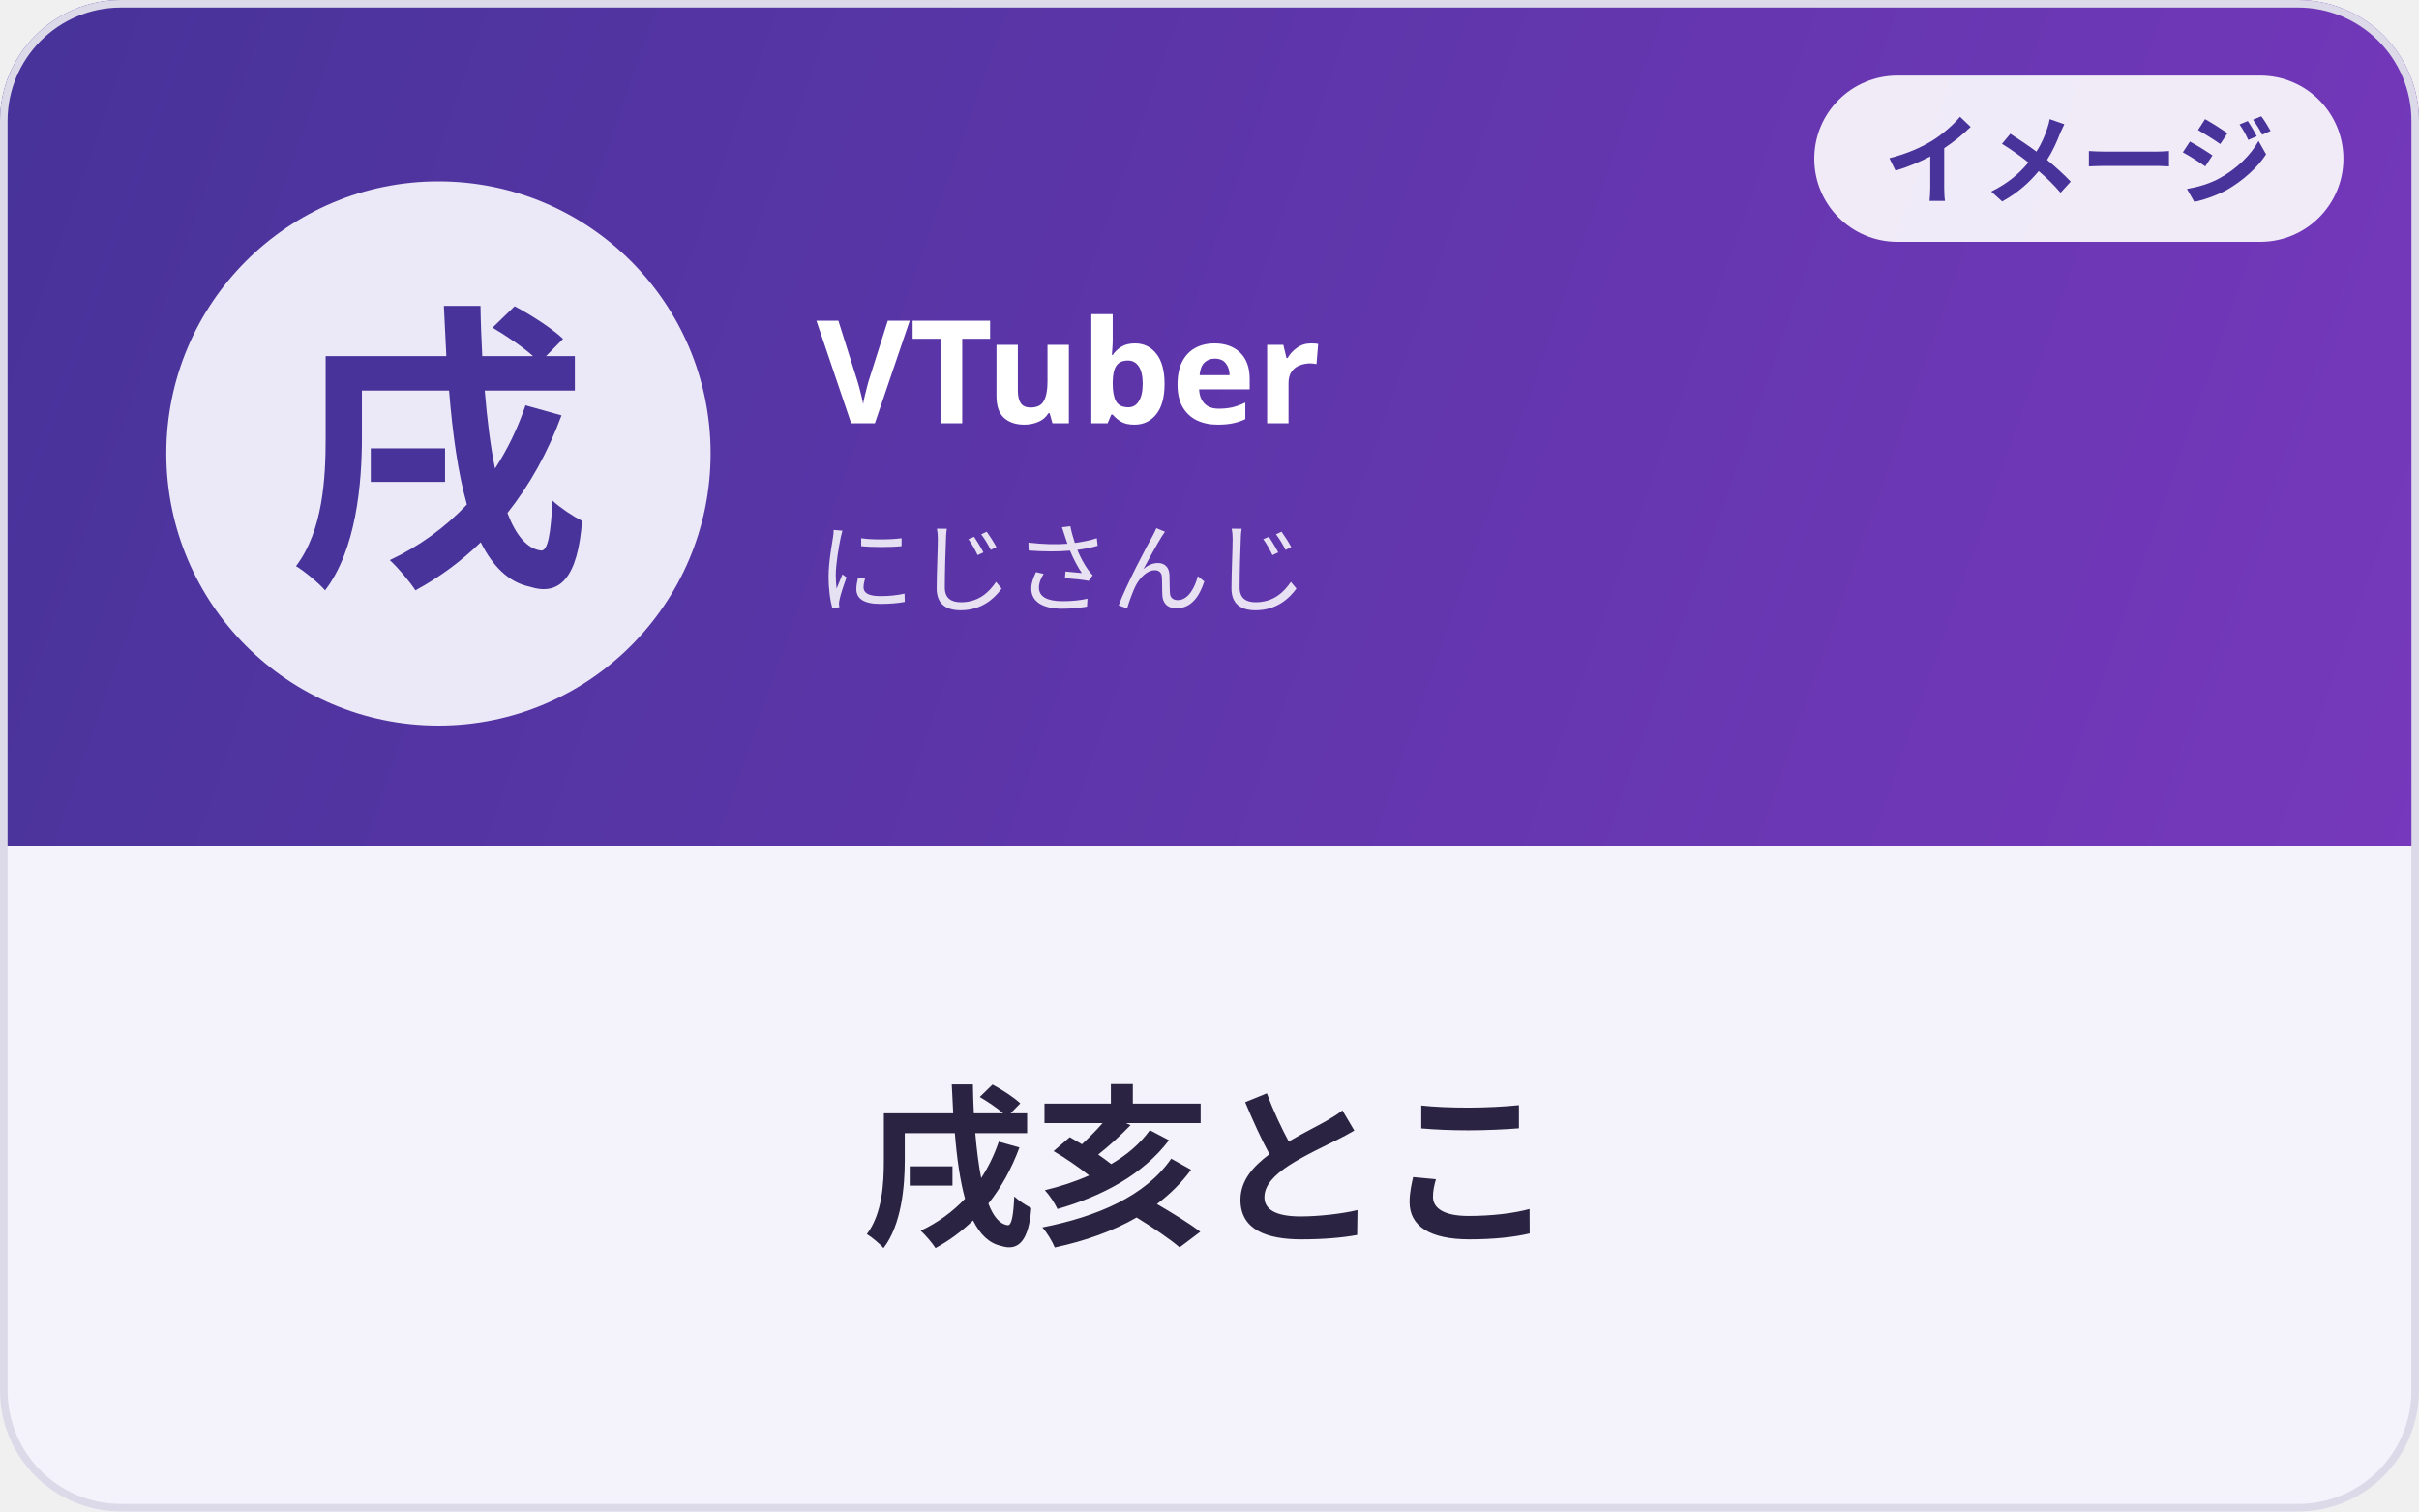
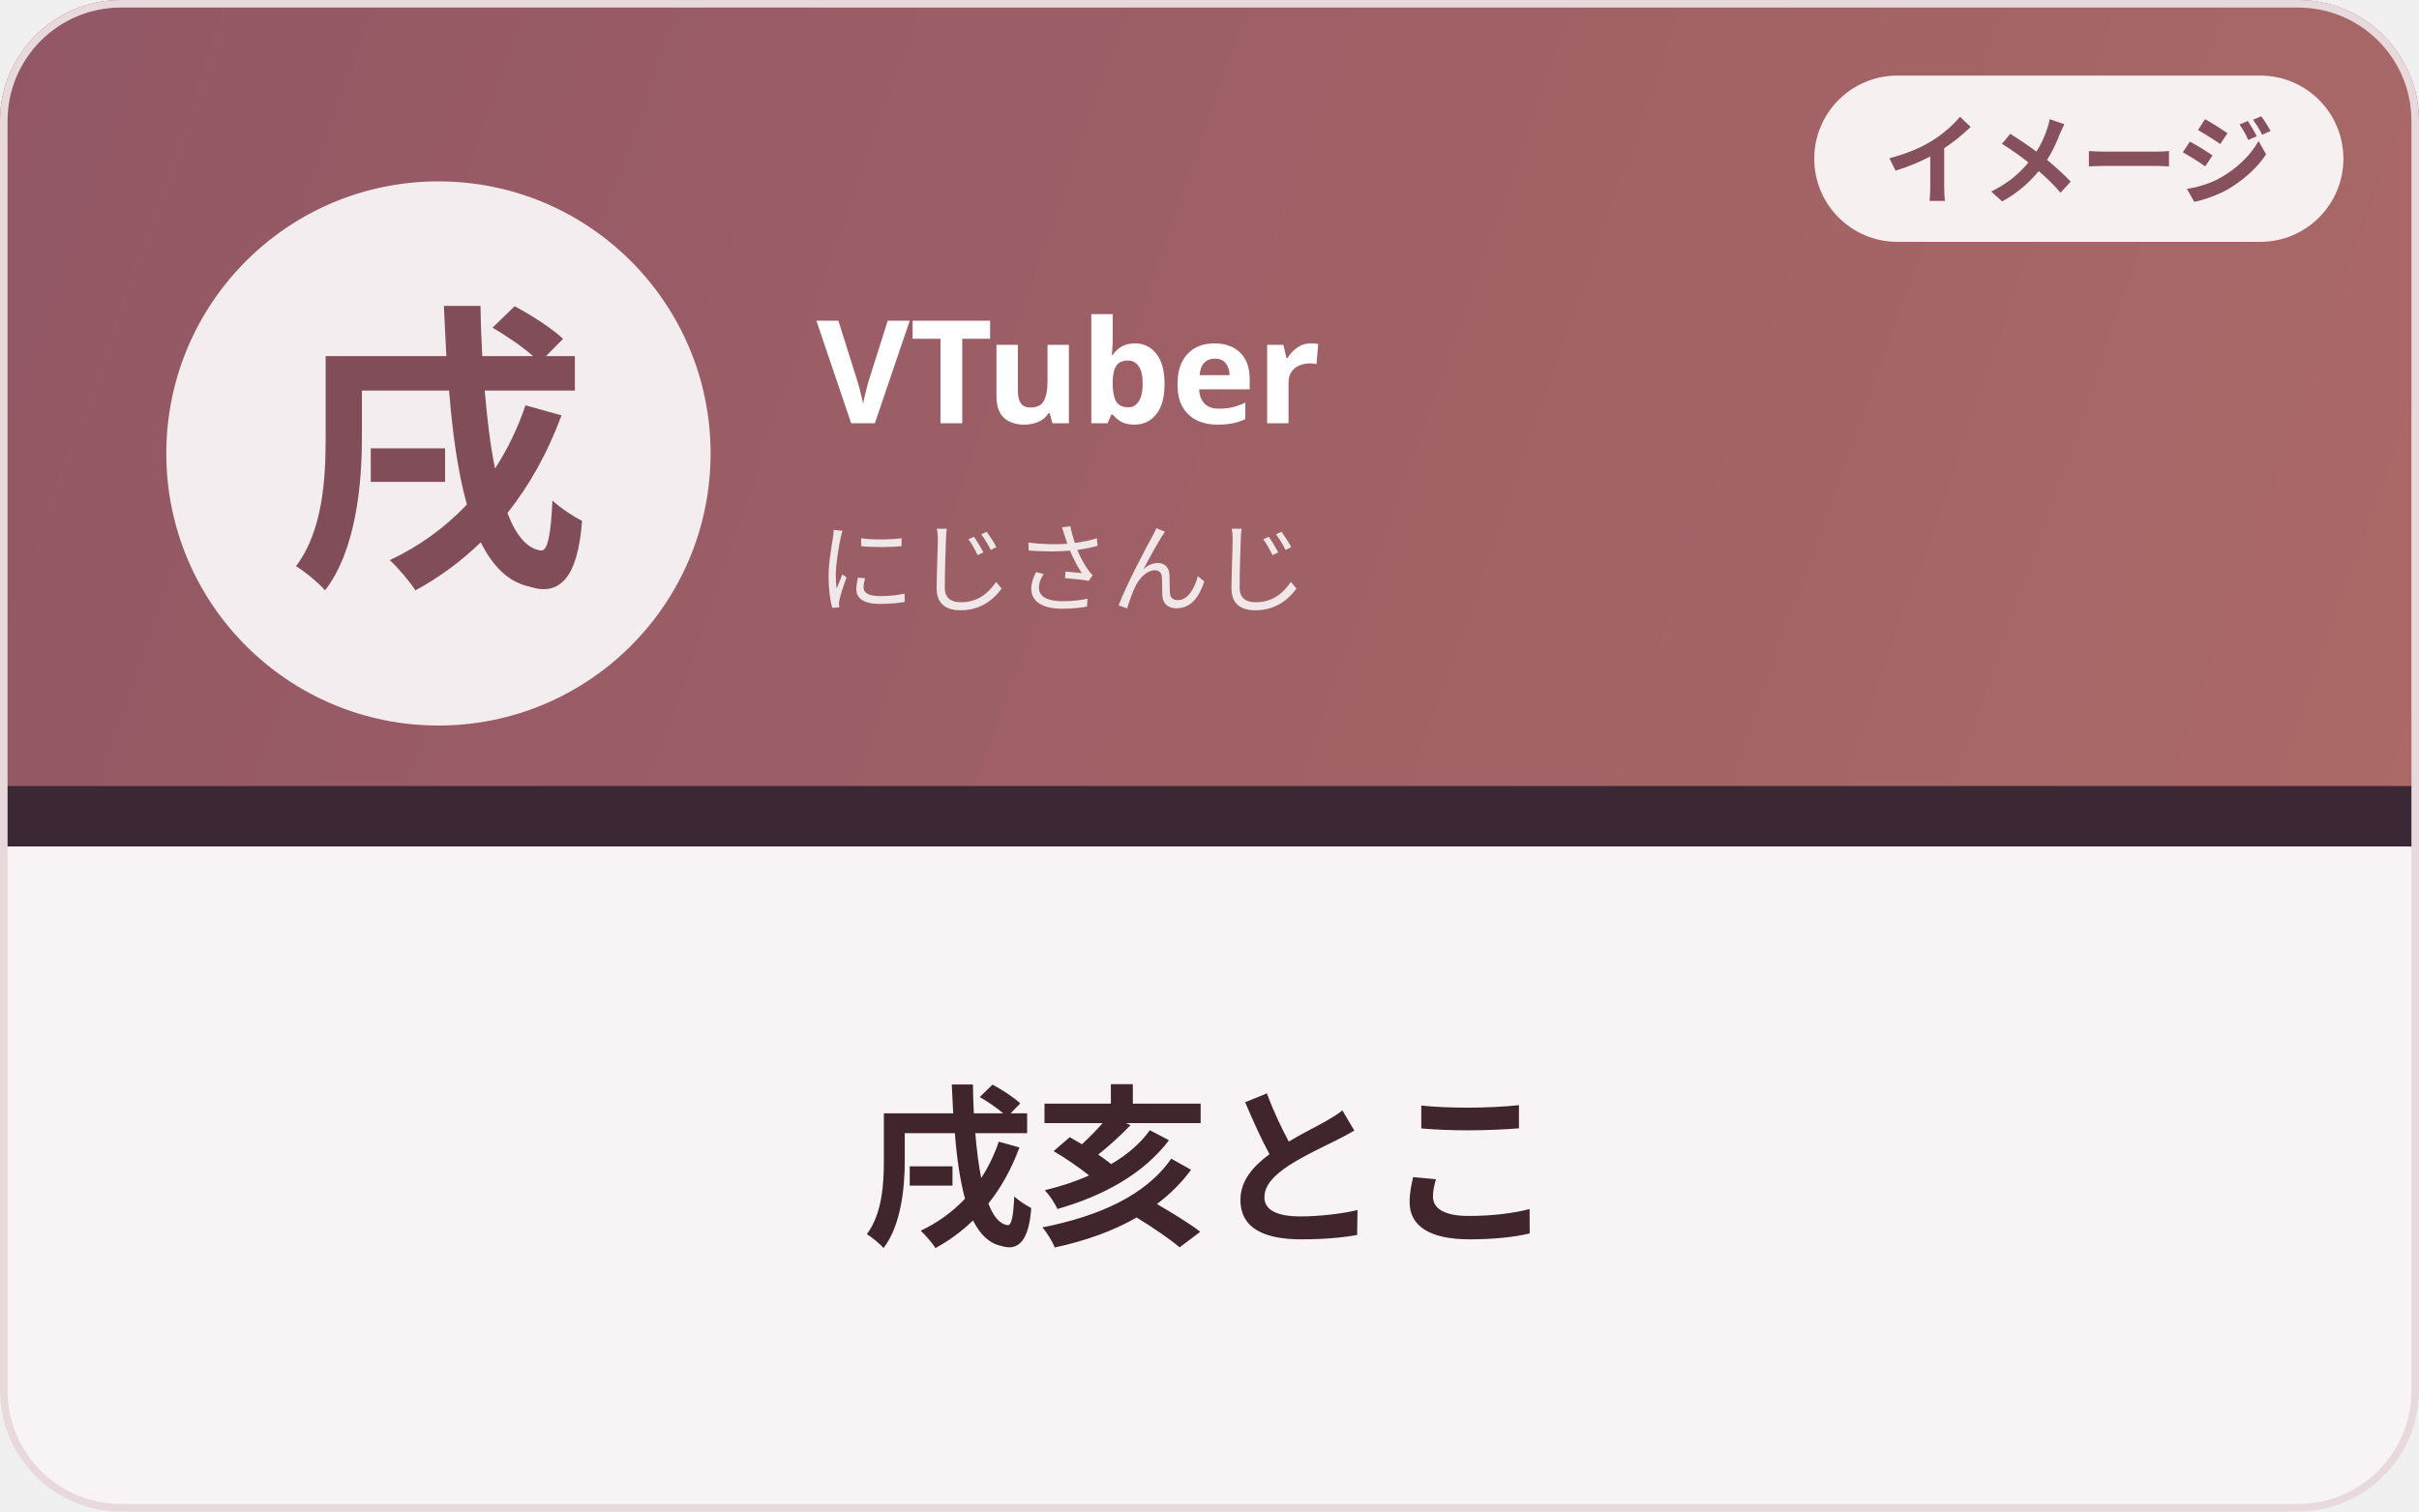
<svg xmlns="http://www.w3.org/2000/svg" viewBox="0 0 320 200" width="320" height="200" role="img" aria-label="戌亥とこのイメージ画像">
  <defs>
    <linearGradient id="g5eabbff2a4" gradientUnits="userSpaceOnUse" x1="0" y1="0" x2="320" y2="112">
-       <stop offset="0" stop-color="#473399" />
-       <stop offset="1" stop-color="#7638bc" />
+       <stop offset="0" stop-color="#925765" />
+       <stop offset="1" stop-color="#ab6967" />
    </linearGradient>
    <clipPath id="c5eabbff2a4">
      <rect x="0" y="0" width="320" height="200" rx="16" />
    </clipPath>
  </defs>
  <g clip-path="url(#c5eabbff2a4)" font-family="'Hiragino Sans','Noto Sans JP','Yu Gothic',sans-serif">
-     <rect x="0" y="0" width="320" height="200" fill="#f4f2fa" />
+     <rect x="0" y="0" width="320" height="200" fill="#f8f4f5" />
    <rect x="0" y="0" width="320" height="112" fill="url(#g5eabbff2a4)" />
-     <circle cx="58" cy="60" r="36" fill="#ebe9f7" />
-     <text x="58" y="74.4" text-anchor="middle" font-size="40" font-weight="700" fill="#473399">戌</text>
+     <rect x="0" y="104" width="320" height="8" fill="#3b2834" />
+     <circle cx="58" cy="60" r="36" fill="#f3edf0" />
+     <text x="58" y="74.4" text-anchor="middle" font-size="40" font-weight="700" fill="#804d58">戌</text>
    <text x="108" y="56" font-size="19" font-weight="700" fill="#ffffff">VTuber</text>
    <text x="108" y="80" font-size="13" fill="#ffffff" fill-opacity="0.85">にじさんじ</text>
    <rect x="240" y="10" width="70" height="22" rx="11" fill="#ffffff" fill-opacity="0.9" />
-     <text x="275" y="26" text-anchor="middle" font-size="13" font-weight="600" fill="#473399">イメージ</text>
-     <text x="160" y="163.0" text-anchor="middle" font-size="23" font-weight="700" fill="#2a2442">戌亥とこ</text>
+     <text x="275" y="26" text-anchor="middle" font-size="13" font-weight="600" fill="#86505d">イメージ</text>
+     <text x="160" y="163.0" text-anchor="middle" font-size="23" font-weight="700" fill="#40262c">戌亥とこ</text>
  </g>
-   <rect x="0.5" y="0.5" width="319" height="199" rx="15.5" fill="none" stroke="#dcd9e8" />
+   <rect x="0.5" y="0.5" width="319" height="199" rx="15.5" fill="none" stroke="#e8d9dc" />
</svg>
